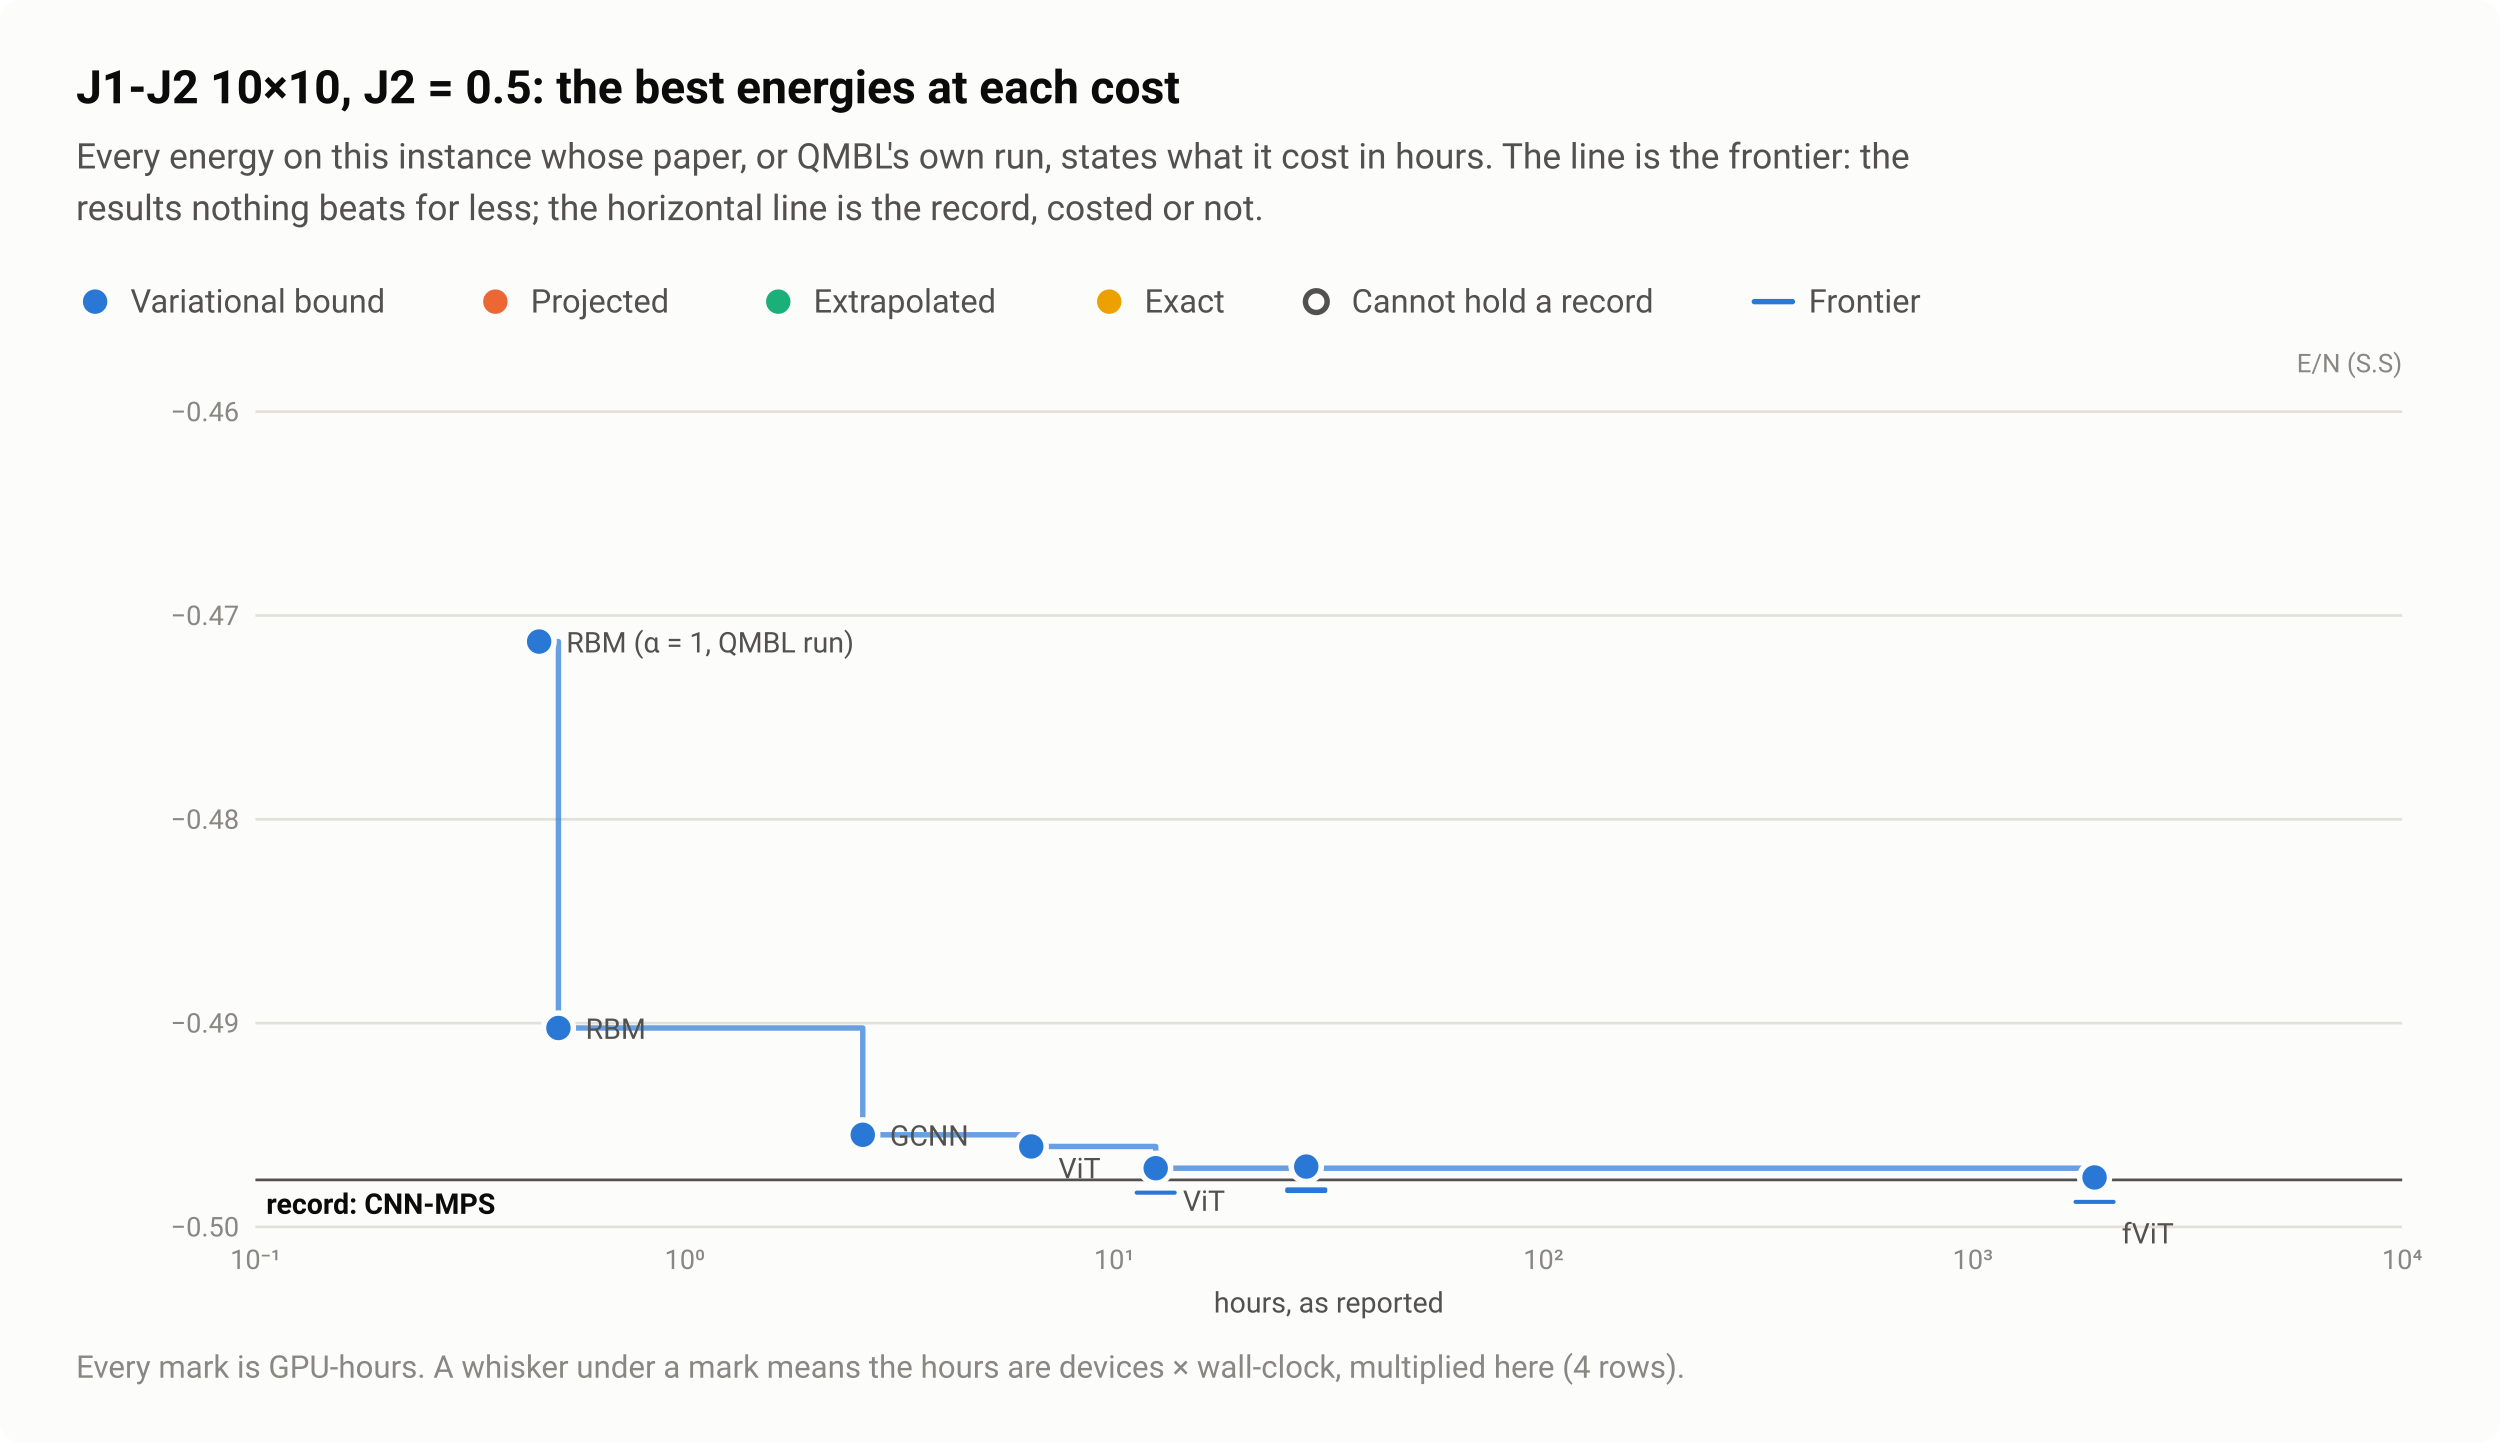
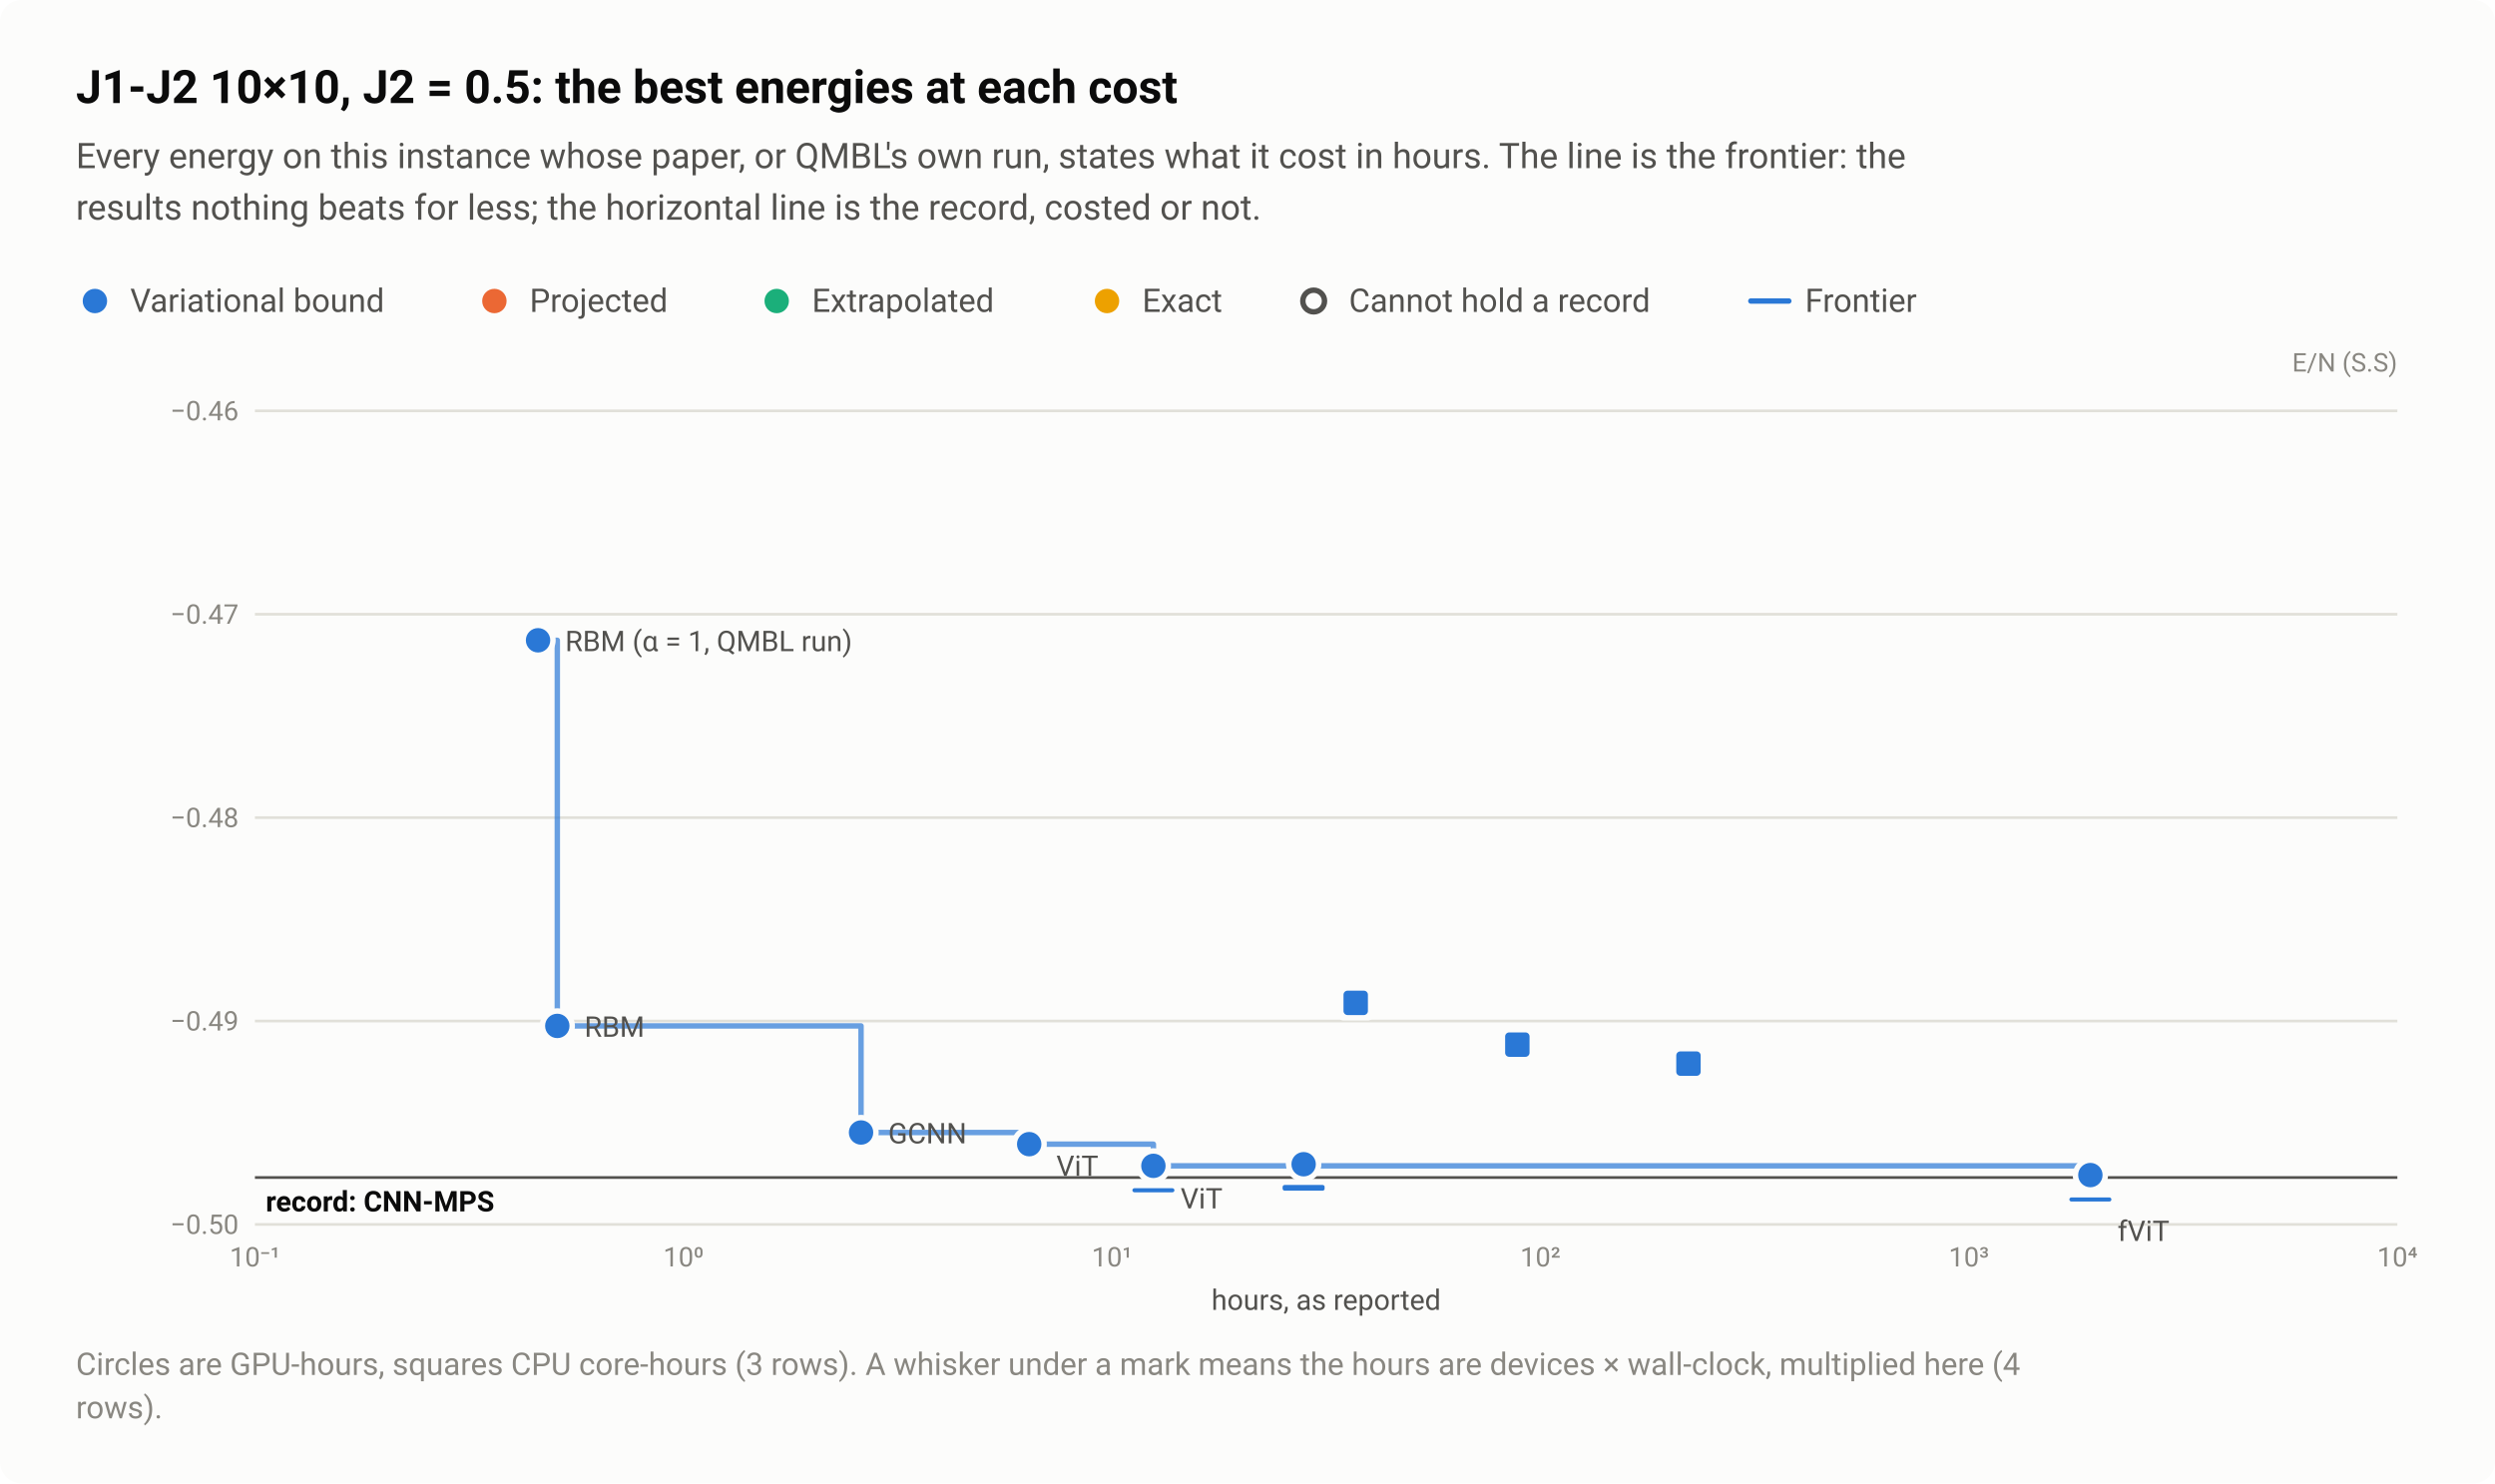
- <svg xmlns="http://www.w3.org/2000/svg" width="920" height="531" viewBox="0 0 920 531" role="img" aria-labelledby="title desc">
+ <svg xmlns="http://www.w3.org/2000/svg" width="920" height="547" viewBox="0 0 920 547" role="img" aria-labelledby="title desc">
  <style>text{font-family:system-ui,-apple-system,"Segoe UI",Roboto,"Helvetica Neue",Arial,sans-serif}</style>
-   <rect width="920" height="531" rx="8" fill="#fcfcfb" />
+   <rect width="920" height="547" rx="8" fill="#fcfcfb" />
  <text x="28" y="38" font-size="17" fill="#0b0b0b" font-weight="600">J1-J2 10×10, J2 = 0.5: the best energies at each cost</text>
  <text x="28" y="62" font-size="13" fill="#52514e">Every energy on this instance whose paper, or QMBL's own run, states what it cost in hours. The line is the frontier: the</text>
  <text x="28" y="81" font-size="13" fill="#52514e">results nothing beats for less; the horizontal line is the record, costed or not.</text>
  <circle cx="35" cy="111" r="6.5" fill="#fcfcfb" />
  <circle cx="35" cy="111" r="4.5" fill="#2a78d6" />
  <text x="48" y="115" font-size="12" fill="#52514e">Variational bound</text>
  <circle cx="182.3" cy="111" r="6.5" fill="#fcfcfb" />
  <circle cx="182.3" cy="111" r="4.5" fill="#eb6834" />
  <text x="195.3" y="115" font-size="12" fill="#52514e">Projected</text>
  <circle cx="286.4" cy="111" r="6.5" fill="#fcfcfb" />
  <circle cx="286.4" cy="111" r="4.5" fill="#1baf7a" />
  <text x="299.4" y="115" font-size="12" fill="#52514e">Extrapolated</text>
  <circle cx="408.2" cy="111" r="6.5" fill="#fcfcfb" />
  <circle cx="408.2" cy="111" r="4.5" fill="#eda100" />
  <text x="421.2" y="115" font-size="12" fill="#52514e">Exact</text>
  <circle cx="484.4" cy="111" r="6.5" fill="#fcfcfb" />
  <circle cx="484.4" cy="111" r="4" fill="#fcfcfb" stroke="#52514e" stroke-width="2" />
  <text x="497.4" y="115" font-size="12" fill="#52514e">Cannot hold a record</text>
  <path d="M645.6 111H659.6" stroke="#2a78d6" stroke-width="2" stroke-linecap="round" />
  <text x="665.6" y="115" font-size="12" fill="#52514e">Frontier</text>
  <text x="884" y="137" font-size="9.5" fill="#898781" text-anchor="end">E/N (S.S)</text>
  <path d="M94 451.5H884" stroke="#e1e0d9" stroke-width="1" />
  <text x="88" y="455" font-size="10" fill="#898781" text-anchor="end" style="font-variant-numeric:tabular-nums">−0.50</text>
  <path d="M94 376.5H884" stroke="#e1e0d9" stroke-width="1" />
  <text x="88" y="380" font-size="10" fill="#898781" text-anchor="end" style="font-variant-numeric:tabular-nums">−0.49</text>
  <path d="M94 301.5H884" stroke="#e1e0d9" stroke-width="1" />
  <text x="88" y="305" font-size="10" fill="#898781" text-anchor="end" style="font-variant-numeric:tabular-nums">−0.48</text>
  <path d="M94 226.5H884" stroke="#e1e0d9" stroke-width="1" />
  <text x="88" y="230" font-size="10" fill="#898781" text-anchor="end" style="font-variant-numeric:tabular-nums">−0.47</text>
  <path d="M94 151.5H884" stroke="#e1e0d9" stroke-width="1" />
  <text x="88" y="155" font-size="10" fill="#898781" text-anchor="end" style="font-variant-numeric:tabular-nums">−0.46</text>
  <text x="94" y="467" font-size="10" fill="#898781" text-anchor="middle" style="font-variant-numeric:tabular-nums">10⁻¹</text>
  <text x="252" y="467" font-size="10" fill="#898781" text-anchor="middle" style="font-variant-numeric:tabular-nums">10⁰</text>
  <text x="410" y="467" font-size="10" fill="#898781" text-anchor="middle" style="font-variant-numeric:tabular-nums">10¹</text>
  <text x="568" y="467" font-size="10" fill="#898781" text-anchor="middle" style="font-variant-numeric:tabular-nums">10²</text>
  <text x="726" y="467" font-size="10" fill="#898781" text-anchor="middle" style="font-variant-numeric:tabular-nums">10³</text>
  <text x="884" y="467" font-size="10" fill="#898781" text-anchor="middle" style="font-variant-numeric:tabular-nums">10⁴</text>
  <path d="M94 434.2H884" stroke="#52514e" stroke-width="1" />
  <text x="98" y="446.7" font-size="10.5" fill="#0b0b0b" font-weight="600">record: CNN-MPS</text>
  <path d="M198.4 236.1H205.5V378.3H317.5V417.6H379.5V421.9H425.3V429.9H770.8V433.3" fill="none" stroke="#2a78d6" stroke-width="2" stroke-linejoin="round" stroke-linecap="round" opacity="0.7" />
  <a class="pt" href="/instances/#r-J1J2_square_100_P_0_5-222e496c">
    <circle cx="770.8" cy="433.3" r="6.5" fill="#fcfcfb" />
    <circle cx="770.8" cy="433.3" r="4.5" fill="#2a78d6" />
    <path d="M763.8 442.3H777.8" stroke="#2a78d6" stroke-width="1.5" stroke-linecap="round" />
  </a>
  <a class="pt" href="/instances/#r-J1J2_square_100_P_0_5-0c62bd86">
    <circle cx="480.7" cy="428.7" r="6.5" fill="#fcfcfb" />
    <circle cx="480.7" cy="428.7" r="4.5" fill="#2a78d6" />
    <path d="M473.7 437.7H487.7" stroke="#2a78d6" stroke-width="1.5" stroke-linecap="round" />
  </a>
  <a class="pt" href="/instances/#r-J1J2_square_100_P_0_5-5bc62a0e">
    <circle cx="480.7" cy="429.3" r="6.5" fill="#fcfcfb" />
    <circle cx="480.7" cy="429.3" r="4.5" fill="#2a78d6" />
    <path d="M473.7 438.3H487.7" stroke="#2a78d6" stroke-width="1.5" stroke-linecap="round" />
  </a>
  <a class="pt" href="/instances/#r-J1J2_square_100_P_0_5-3709d247">
    <circle cx="425.3" cy="429.9" r="6.5" fill="#fcfcfb" />
    <circle cx="425.3" cy="429.9" r="4.5" fill="#2a78d6" />
    <path d="M418.3 438.9H432.3" stroke="#2a78d6" stroke-width="1.5" stroke-linecap="round" />
  </a>
+   <a class="pt" href="/instances/#r-J1J2_square_100_P_0_5-a0d6bd32">
+     <rect x="493.4" y="363.3" width="13" height="13" rx="2" fill="#fcfcfb" />
+     <rect x="495.4" y="365.3" width="9" height="9" rx="1.5" fill="#2a78d6" />
+   </a>
+   <a class="pt" href="/instances/#r-J1J2_square_100_P_0_5-40ca8799">
+     <rect x="553" y="378.7" width="13" height="13" rx="2" fill="#fcfcfb" />
+     <rect x="555" y="380.7" width="9" height="9" rx="1.5" fill="#2a78d6" />
+   </a>
+   <a class="pt" href="/instances/#r-J1J2_square_100_P_0_5-dac27471">
+     <rect x="616.1" y="385.7" width="13" height="13" rx="2" fill="#fcfcfb" />
+     <rect x="618.1" y="387.7" width="9" height="9" rx="1.5" fill="#2a78d6" />
+   </a>
  <a class="pt" href="/instances/#r-J1J2_square_100_P_0_5-9da87ced">
    <circle cx="317.5" cy="417.6" r="6.5" fill="#fcfcfb" />
    <circle cx="317.5" cy="417.6" r="4.5" fill="#2a78d6" />
  </a>
  <a class="pt" href="/instances/#r-J1J2_square_100_P_0_5-11bb7c21">
    <circle cx="198.4" cy="236.1" r="6.5" fill="#fcfcfb" />
    <circle cx="198.4" cy="236.1" r="4.5" fill="#2a78d6" />
  </a>
  <a class="pt" href="/instances/#r-J1J2_square_100_P_0_5-26119544">
    <circle cx="205.5" cy="378.3" r="6.5" fill="#fcfcfb" />
    <circle cx="205.5" cy="378.3" r="4.5" fill="#2a78d6" />
  </a>
  <a class="pt" href="/instances/#r-J1J2_square_100_P_0_5-581a942d">
    <circle cx="379.5" cy="421.9" r="6.5" fill="#fcfcfb" />
    <circle cx="379.5" cy="421.9" r="4.5" fill="#2a78d6" />
  </a>
  <text x="208.4" y="240.1" font-size="10.5" fill="#52514e" text-anchor="start">RBM (α = 1, QMBL run)</text>
  <text x="215.5" y="382.3" font-size="10.5" fill="#52514e" text-anchor="start">RBM</text>
  <text x="327.5" y="421.6" font-size="10.5" fill="#52514e" text-anchor="start">GCNN</text>
  <text x="389.5" y="433.6" font-size="10.5" fill="#52514e" text-anchor="start">ViT</text>
  <text x="435.3" y="445.6" font-size="10.5" fill="#52514e" text-anchor="start">ViT</text>
  <text x="780.8" y="457.6" font-size="10.5" fill="#52514e" text-anchor="start">fViT</text>
  <text x="489" y="483" font-size="10.5" fill="#52514e" text-anchor="middle">hours, as reported</text>
-   <text x="28" y="507" font-size="11.5" fill="#898781">Every mark is GPU-hours. A whisker under a mark means the hours are devices × wall-clock, multiplied here (4 rows).</text>
+   <text x="28" y="507" font-size="11.5" fill="#898781">Circles are GPU-hours, squares CPU core-hours (3 rows). A whisker under a mark means the hours are devices × wall-clock, multiplied here (4</text>
+   <text x="28" y="523" font-size="11.5" fill="#898781">rows).</text>
</svg>
